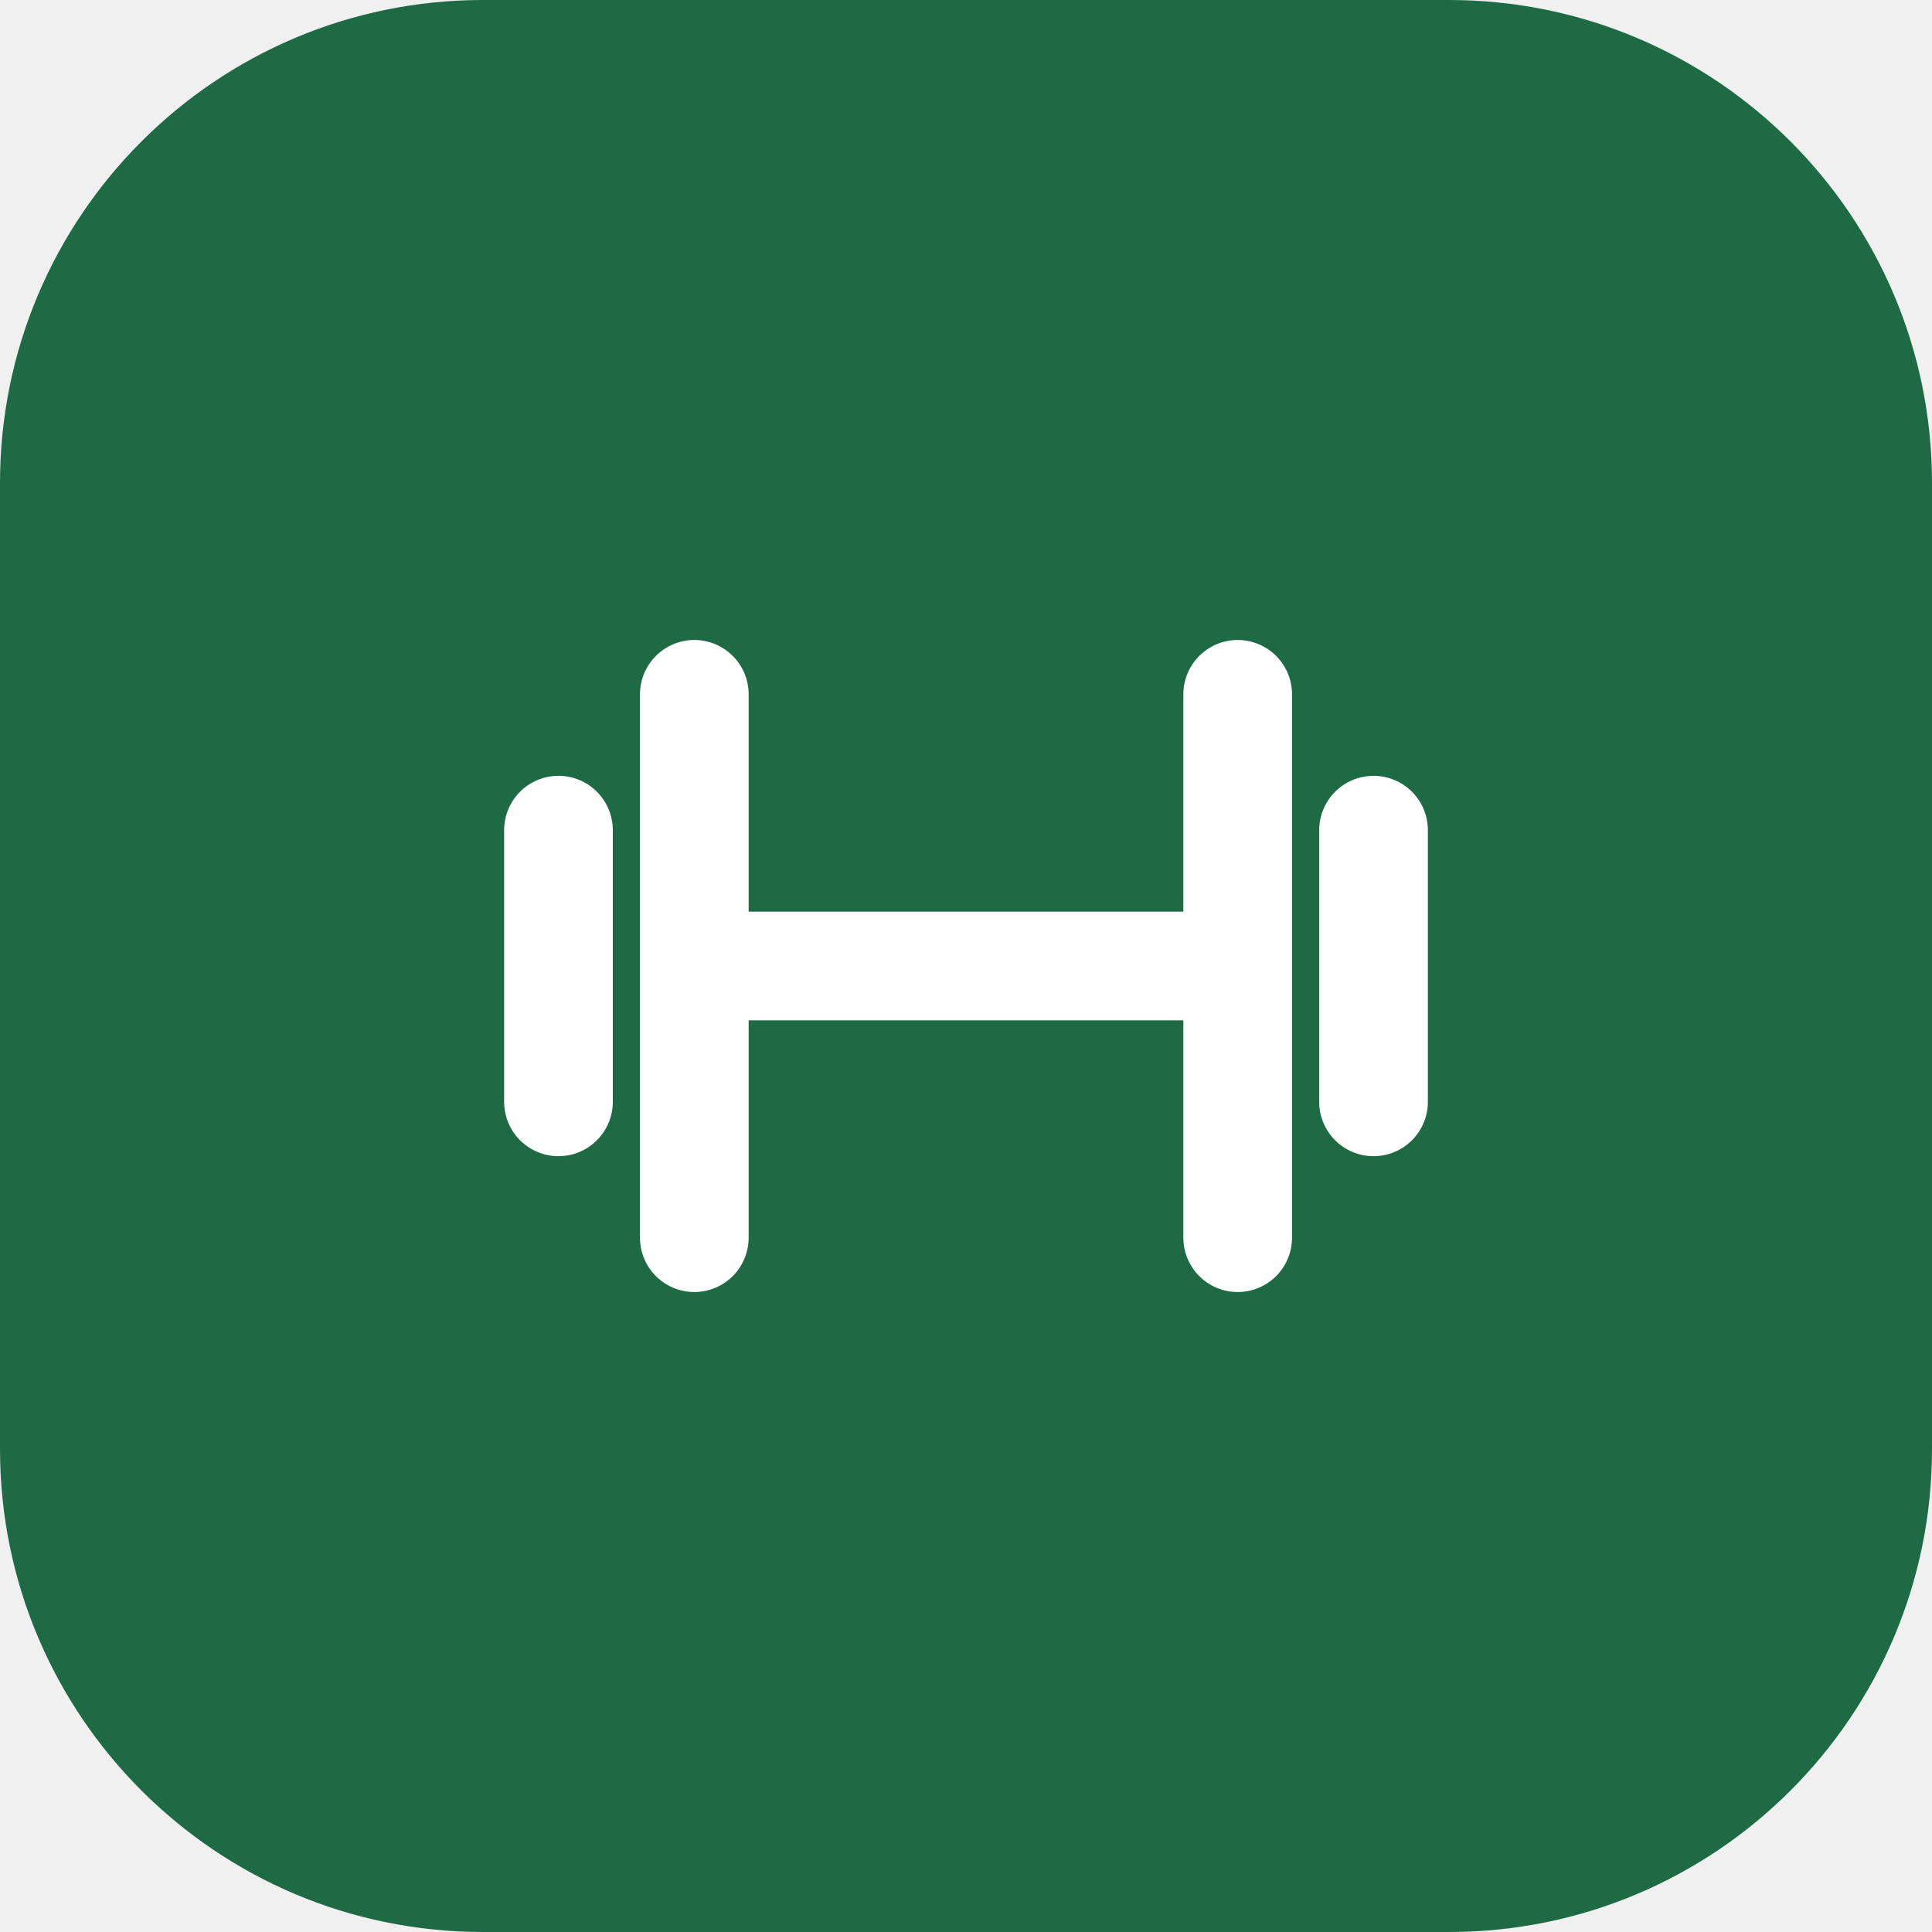
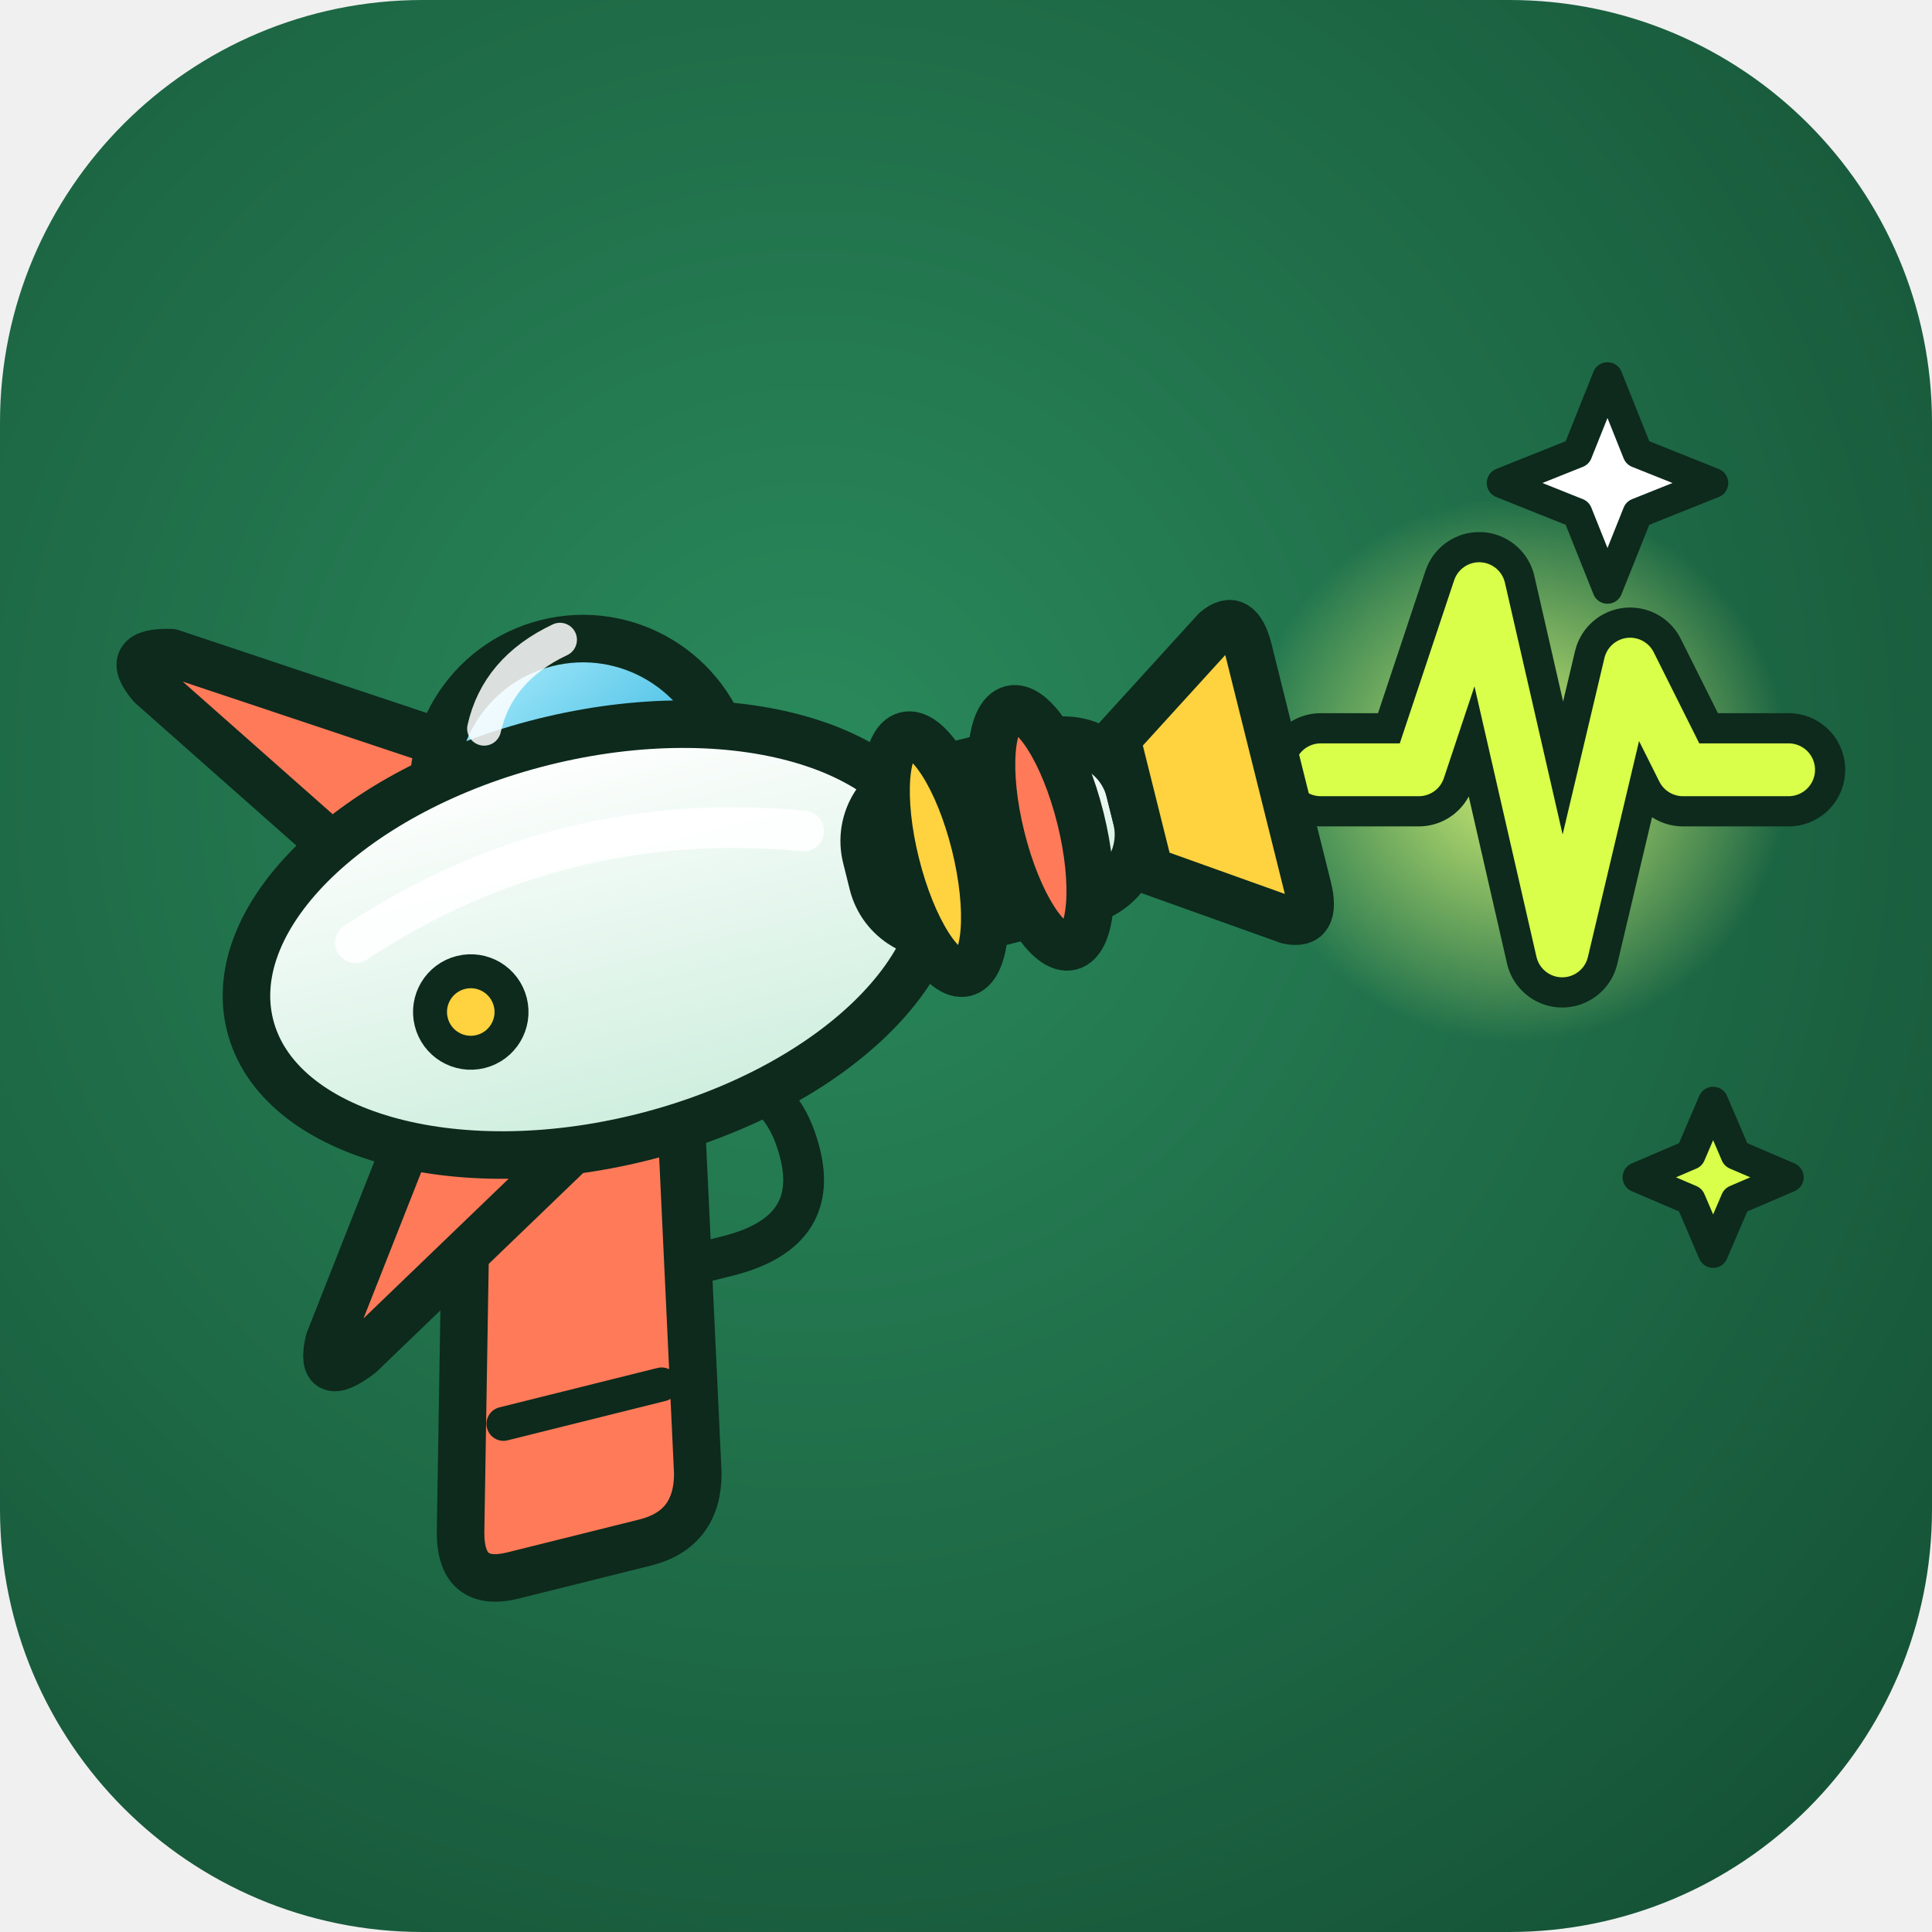
- <svg xmlns="http://www.w3.org/2000/svg" viewBox="0 0 64 64">
-   <rect width="64" height="64" rx="16" fill="#1d6a45" />
-   <g transform="translate(14 14) scale(1.5)" fill="none" stroke="#ffffff" stroke-width="2.4" stroke-linecap="round">
-     <path d="M3 9v6M6 6v12M18 6v12M21 9v6M6 12h12" />
+ <svg xmlns="http://www.w3.org/2000/svg" viewBox="0 0 256 256">
+   <defs>
+     <radialGradient id="hr-bg" cx=".42" cy=".4" r=".75">
+       <stop offset="0" stop-color="#2a8a5c" />
+       <stop offset="1" stop-color="#155236" />
+     </radialGradient>
+   </defs>
+   <rect width="256" height="256" rx="56" fill="url(#hr-bg)" />
+   <g transform="translate(128 128) scale(1.0) translate(-137 -132)">
+     <defs>
+       <linearGradient id="hr-body" x1="0" y1="0" x2="0" y2="1">
+         <stop offset="0" stop-color="#ffffff" />
+         <stop offset="1" stop-color="#cdeedd" />
+       </linearGradient>
+       <linearGradient id="hr-glass" x1="0" y1="0" x2="1" y2="1">
+         <stop offset="0" stop-color="#b8f3ff" />
+         <stop offset="1" stop-color="#36b6e0" />
+       </linearGradient>
+       <radialGradient id="hr-glow" cx=".5" cy=".5" r=".5">
+         <stop offset="0" stop-color="#e9ff7a" stop-opacity=".9" />
+         <stop offset="1" stop-color="#e9ff7a" stop-opacity="0" />
+       </radialGradient>
+     </defs>
+     <g stroke="#0d2a1c" stroke-width="7" stroke-linejoin="round" stroke-linecap="round">
+       <circle cx="210" cy="106" r="36" fill="url(#hr-glow)" stroke="none" />
+       <path d="M184 106 L197 106 L205 82 L216 130 L225 92 L232 106 L246 106" fill="none" stroke="#0d2a1c" stroke-width="15" />
+       <path d="M184 106 L197 106 L205 82 L216 130 L225 92 L232 106 L246 106" fill="none" stroke="#d9ff4a" stroke-width="7" />
+       <g transform="translate(-6 12) scale(.9) rotate(-14 118 128)">
+         <path d="M80 146 L112 146 L100 206 Q98 214 90 214 L70 214 Q62 214 64 206 Z" fill="#ff7a59" />
+         <path d="M74 192 L98 192" fill="none" stroke-width="5" />
+         <path d="M112 150 Q126 150 126 164 Q126 176 112 176 L106 176" fill="none" stroke-width="6" />
+         <path d="M72 106 L50 74 Q47 68 54 70 L98 98 Z" fill="#ff7a59" />
+         <path d="M72 146 L52 174 Q49 180 56 177 L96 154 Z" fill="#ff7a59" />
+         <path d="M86 104 A22 22 0 0 1 130 104 Z" fill="url(#hr-glass)" />
+         <ellipse cx="104" cy="126" rx="52" ry="30" fill="url(#hr-body)" />
+         <path d="M70 118 Q104 106 138 118" fill="none" stroke="#ffffff" stroke-width="6" opacity=".9" />
+         <circle cx="84" cy="132" r="6" fill="#ffd23f" stroke-width="5" />
+         <rect x="146" y="114" width="40" height="24" rx="10" fill="url(#hr-body)" />
+         <ellipse cx="156" cy="126" rx="6" ry="18" fill="#ffd23f" />
+         <ellipse cx="172" cy="126" rx="6" ry="18" fill="#ff7a59" />
+         <path d="M186 116 L204 104 Q208 102 208 108 L208 144 Q208 150 204 148 L186 136 Z" fill="#ffd23f" />
+       </g>
+       <path d="M222 54 l4 10 l10 4 l-10 4 l-4 10 l-4 -10 l-10 -4 l10 -4 Z" fill="#ffffff" stroke-width="4" />
+       <path d="M236 150 l3 7 l7 3 l-7 3 l-3 7 l-3 -7 l-7 -3 l7 -3 Z" fill="#d9ff4a" stroke-width="4" />
+     </g>
+     <path d="M96 92 Q100 84 110 82" fill="none" stroke="#ffffff" stroke-width="5" stroke-linecap="round" opacity=".85" transform="translate(-6 12) scale(.9) rotate(-14 118 128)" />
  </g>
</svg>
